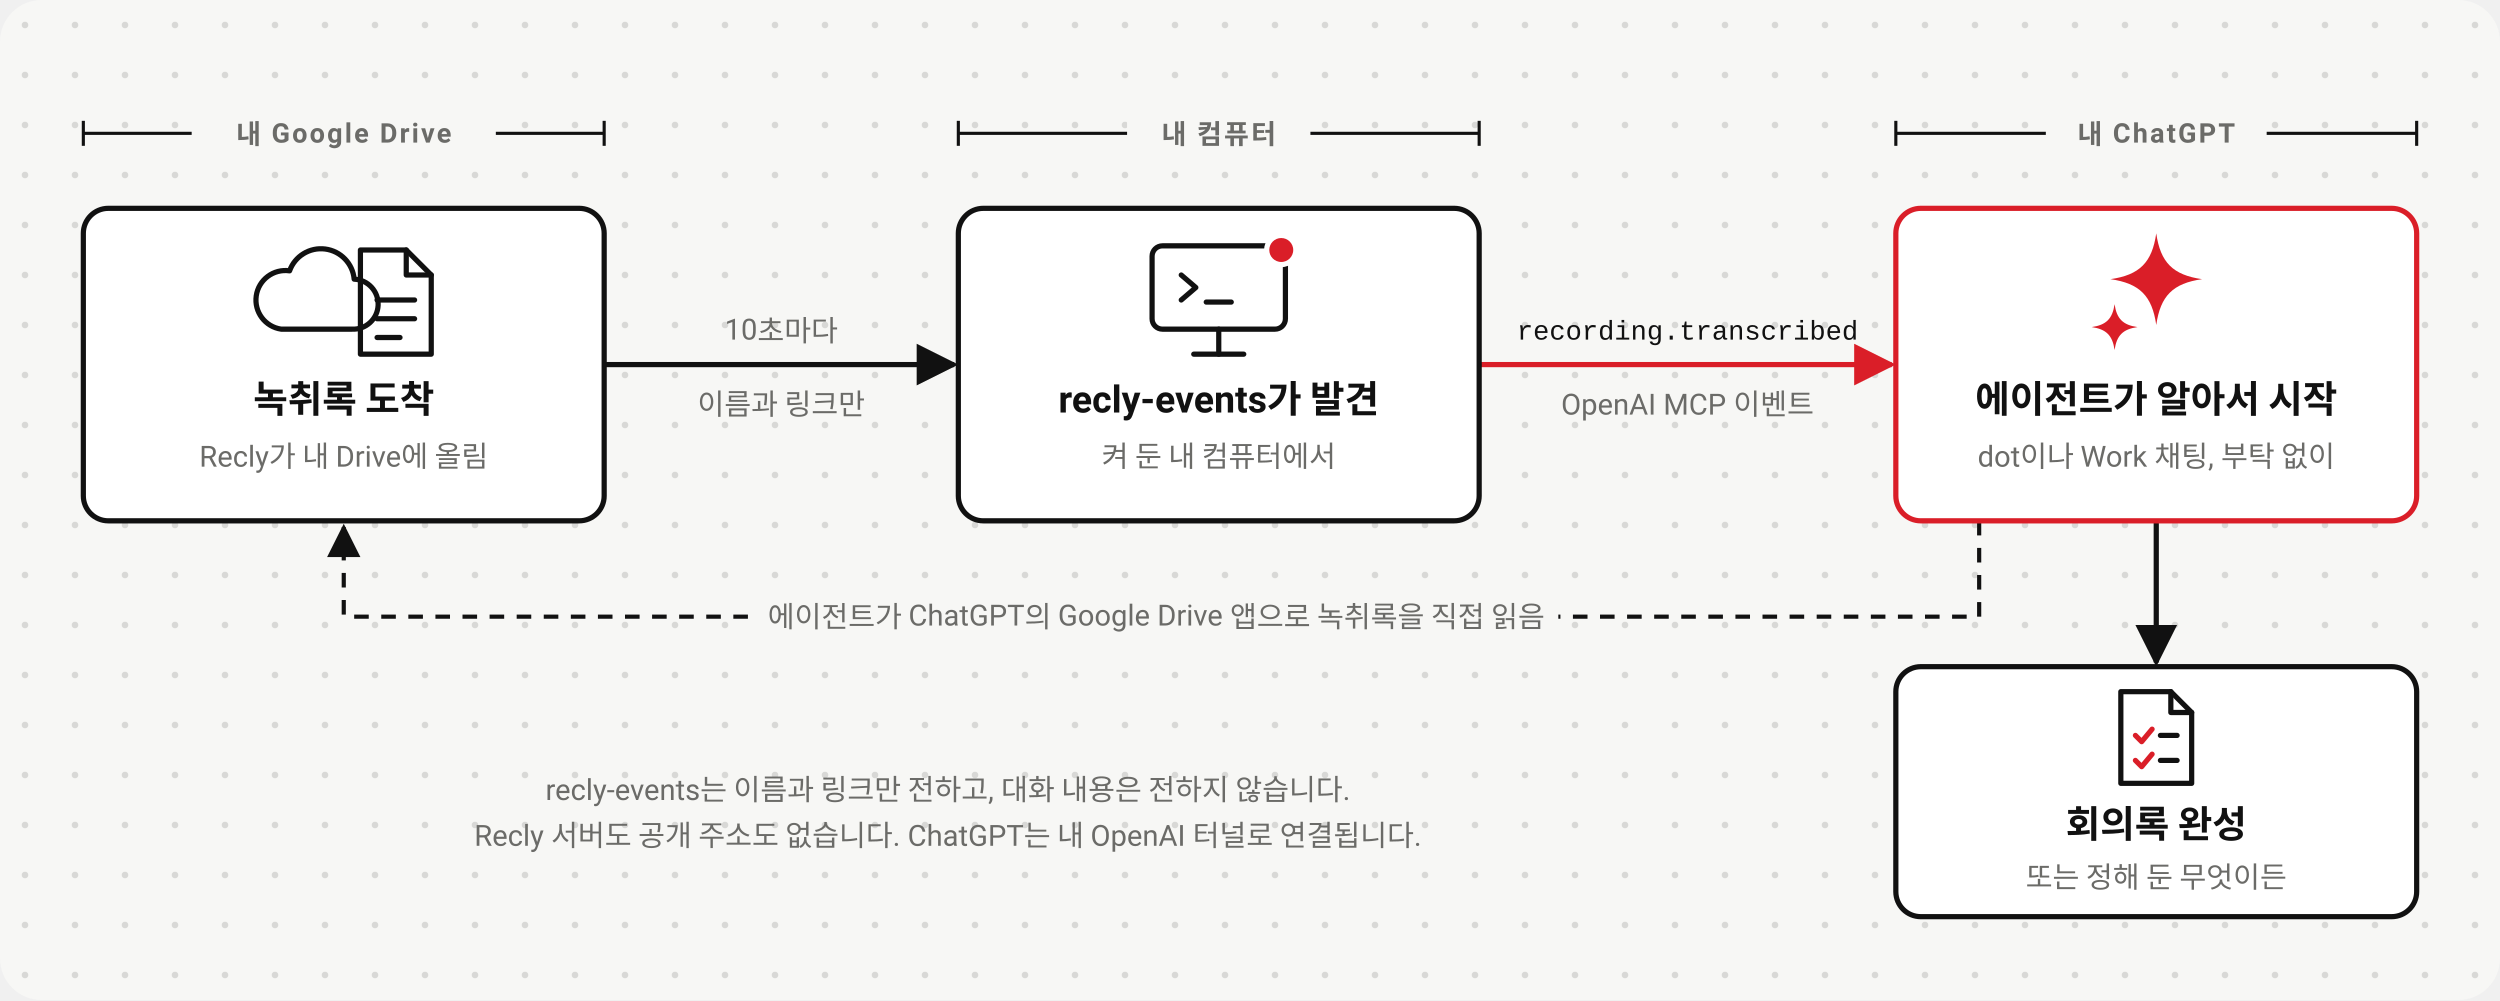
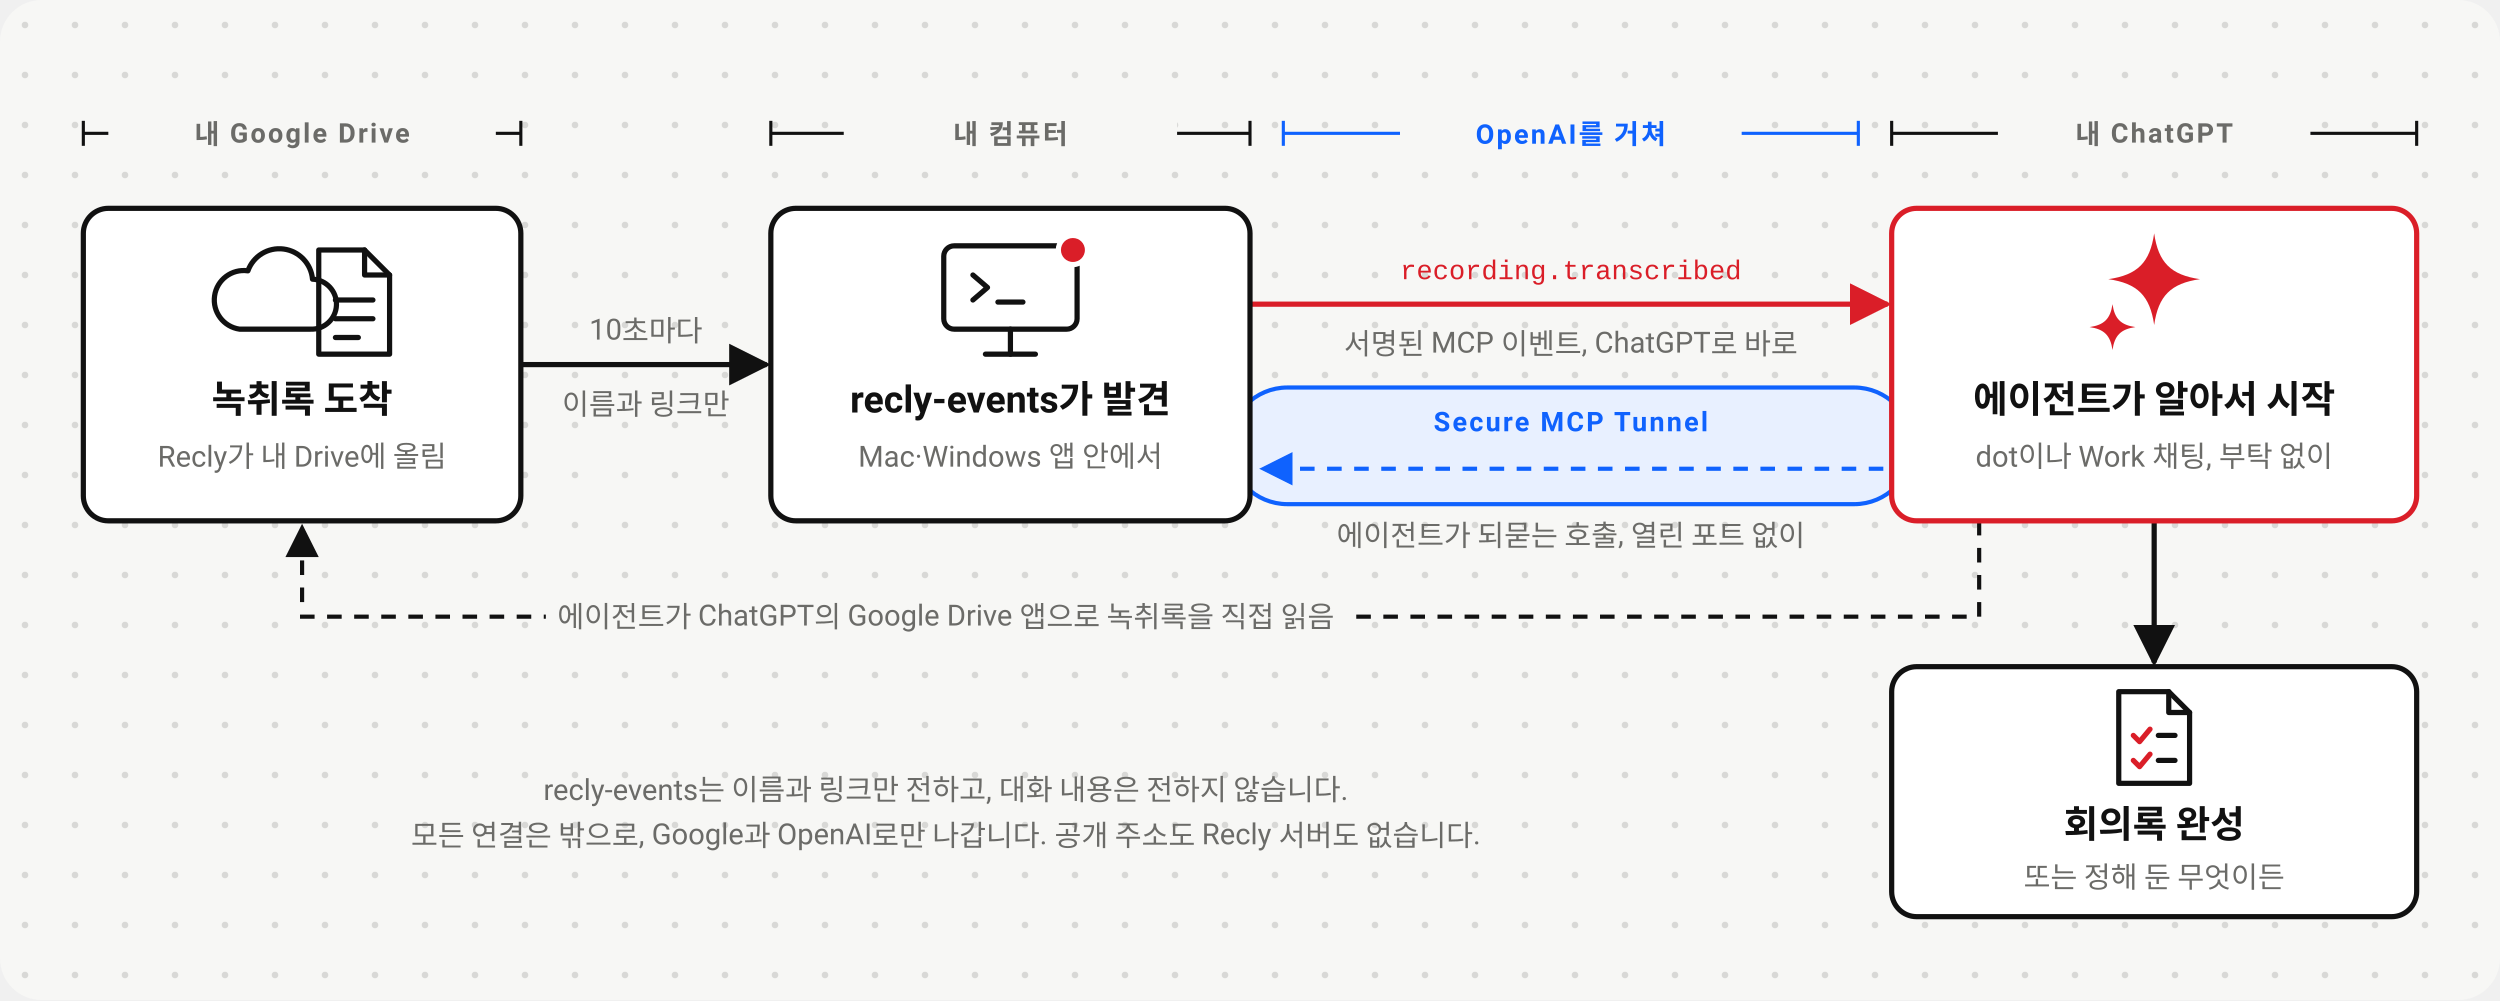
- <svg xmlns="http://www.w3.org/2000/svg" viewBox="0 0 1200 480" width="1200" height="480" role="img" aria-label="녹취록이 내 Google Drive에 올라옵니다. 켜 둔 내 컴퓨터의 recly-events가 이름과 링크만 읽어 10초 안에 찾고, OpenAI MCP Events로 내 ChatGPT 에이전트에게 서명된 recording.transcribed 이벤트를 보냅니다. 에이전트는 알아서 시작해 ChatGPT의 Google Drive 앱으로 녹취록을 읽고 회의록을, 또는 내가 정해 둔 일을 씁니다.">
+ <svg xmlns="http://www.w3.org/2000/svg" viewBox="0 0 1200 480" width="1200" height="480" role="img" aria-label="녹취록이 내 Google Drive에 올라옵니다. Recly Mac·Windows 앱 안의 recly-events가 이름과 링크만 읽어 10초 안에 찾고, 서명된 recording.transcribed MCP 이벤트를 ChatGPT로 바로 보냅니다. 에이전트는 알아서 시작합니다. 에이전트가 recly-events에 되묻는 호출은 내 OpenAI Secure MCP Tunnel로 들어오므로 내 컴퓨터는 포트를 열지 않습니다. 에이전트는 ChatGPT의 Google Drive 앱으로 녹취록을 읽고 회의록을, 또는 내가 정해 둔 일을 씁니다.">
  <defs>
    <pattern id="dots" width="24" height="24" patternUnits="userSpaceOnUse">
      <circle cx="12" cy="12" r="1.6" fill="#888884" opacity="0.28" />
    </pattern>
    <marker id="arrow" viewBox="0 0 10 10" refX="9" refY="5" markerWidth="8" markerHeight="8" orient="auto-start-reverse">
      <path d="M0,0 L10,5 L0,10 z" fill="#111111" />
    </marker>
    <marker id="arrow-rec" viewBox="0 0 10 10" refX="9" refY="5" markerWidth="8" markerHeight="8" orient="auto-start-reverse">
      <path d="M0,0 L10,5 L0,10 z" fill="#DA1E28" />
    </marker>
+     <marker id="arrow-acc" viewBox="0 0 10 10" refX="9" refY="5" markerWidth="8" markerHeight="8" orient="auto-start-reverse">
+       <path d="M0,0 L10,5 L0,10 z" fill="#0F62FE" />
+     </marker>
    <style>
-       .t  { font-family: -apple-system, "SF Pro Text", "Apple SD Gothic Neo", "Segoe UI", "Malgun Gothic", Roboto, "Noto Sans KR", "Helvetica Neue", Arial, sans-serif; fill: #111111; }
+       .t  { font-family: -apple-system, "SF Pro Text", "Segoe UI", Roboto, "Helvetica Neue", Arial, sans-serif; fill: #111111; }
      .m  { font-family: "SF Mono", Menlo, Consolas, "Liberation Mono", monospace; font-size: 13px; fill: #111111; }
      .title { font-size: 18px; font-weight: 700; }
      .sub   { font-size: 14px; fill: #6B6B68; }
      .band  { font-size: 13px; font-weight: 600; letter-spacing: 0.08em; text-transform: uppercase; fill: #6B6B68; }
      .note  { font-size: 14px; fill: #6B6B68; }
      .ink   { fill: none; stroke: #111111; stroke-width: 2.5; stroke-linecap: round; stroke-linejoin: round; }
      .node  { fill: #FFFFFF; stroke: #111111; stroke-width: 2.5; }
      .wire  { fill: none; stroke: #111111; stroke-width: 2.5; marker-end: url(#arrow); }
      .event { fill: none; stroke: #DA1E28; stroke-width: 2.5; marker-end: url(#arrow-rec); }
+       .call  { fill: none; stroke: #0F62FE; stroke-width: 2; stroke-dasharray: 7 6; marker-end: url(#arrow-acc); }
      .read  { fill: none; stroke: #111111; stroke-width: 2; stroke-dasharray: 7 6; marker-end: url(#arrow); }
    </style>
  </defs>
  <rect width="1200" height="480" rx="20" fill="#F7F7F5" />
  <rect width="1200" height="480" rx="20" fill="url(#dots)" />
  <g class="t band">
-     <line x1="40" y1="64" x2="290" y2="64" stroke="#111111" stroke-width="1.5" />
+     <line x1="40" y1="64" x2="250" y2="64" stroke="#111111" stroke-width="1.5" />
    <line x1="40" y1="58" x2="40" y2="70" stroke="#111111" stroke-width="1.5" />
-     <line x1="290" y1="58" x2="290" y2="70" stroke="#111111" stroke-width="1.5" />
-     <rect x="92" y="52" width="146" height="24" fill="#F7F7F5" />
-     <text x="165" y="69" text-anchor="middle">내 Google Drive</text>
-     <line x1="460" y1="64" x2="710" y2="64" stroke="#111111" stroke-width="1.5" />
-     <line x1="460" y1="58" x2="460" y2="70" stroke="#111111" stroke-width="1.5" />
-     <line x1="710" y1="58" x2="710" y2="70" stroke="#111111" stroke-width="1.5" />
-     <rect x="541" y="52" width="88" height="24" fill="#F7F7F5" />
-     <text x="585" y="69" text-anchor="middle">내 컴퓨터</text>
-     <line x1="910" y1="64" x2="1160" y2="64" stroke="#111111" stroke-width="1.5" />
-     <line x1="910" y1="58" x2="910" y2="70" stroke="#111111" stroke-width="1.5" />
+     <line x1="250" y1="58" x2="250" y2="70" stroke="#111111" stroke-width="1.5" />
+     <rect x="52" y="52" width="186" height="24" fill="#F7F7F5" />
+     <text x="145" y="69" text-anchor="middle">내 Google Drive</text>
+     <line x1="370" y1="64" x2="600" y2="64" stroke="#111111" stroke-width="1.5" />
+     <line x1="370" y1="58" x2="370" y2="70" stroke="#111111" stroke-width="1.5" />
+     <line x1="600" y1="58" x2="600" y2="70" stroke="#111111" stroke-width="1.5" />
+     <rect x="405" y="52" width="160" height="24" fill="#F7F7F5" />
+     <text x="485" y="69" text-anchor="middle">내 컴퓨터</text>
+     <line x1="616" y1="64" x2="892" y2="64" stroke="#0F62FE" stroke-width="1.5" />
+     <line x1="616" y1="58" x2="616" y2="70" stroke="#0F62FE" stroke-width="1.5" />
+     <line x1="892" y1="58" x2="892" y2="70" stroke="#0F62FE" stroke-width="1.5" />
+     <rect x="672" y="52" width="164" height="24" fill="#F7F7F5" />
+     <text x="754" y="69" text-anchor="middle" style="fill:#0F62FE">OpenAI를 거쳐</text>
+     <line x1="908" y1="64" x2="1160" y2="64" stroke="#111111" stroke-width="1.5" />
+     <line x1="908" y1="58" x2="908" y2="70" stroke="#111111" stroke-width="1.5" />
    <line x1="1160" y1="58" x2="1160" y2="70" stroke="#111111" stroke-width="1.5" />
-     <rect x="982" y="52" width="106" height="24" fill="#F7F7F5" />
-     <text x="1035" y="69" text-anchor="middle">내 ChatGPT</text>
+     <rect x="959" y="52" width="150" height="24" fill="#F7F7F5" />
+     <text x="1034" y="69" text-anchor="middle">내 ChatGPT</text>
  </g>
-   <line class="wire" x1="290" y1="175" x2="458" y2="175" />
-   <line class="event" x1="710" y1="175" x2="908" y2="175" />
-   <line class="wire" x1="1035" y1="250" x2="1035" y2="318" />
-   <path class="read" d="M950,250 V296 H165 V253" />
+   <rect x="590" y="186" width="328" height="56" rx="28" fill="#E8F0FF" stroke="#0F62FE" stroke-width="2" />
+   <text class="t band" x="754" y="207" text-anchor="middle" style="fill:#0F62FE">Secure MCP Tunnel</text>
+   <line class="call" x1="904" y1="225" x2="606" y2="225" />
+   <line class="wire" x1="250" y1="175" x2="368" y2="175" />
+   <line class="event" x1="600" y1="146" x2="906" y2="146" />
+   <line class="wire" x1="1034" y1="250" x2="1034" y2="318" />
+   <path class="read" d="M950,250 V296 H145 V253" />
  <g class="t sub" text-anchor="middle">
-     <text x="375" y="163">10초마다</text>
-     <text x="375" y="199">이름과 링크만</text>
-     <text x="810" y="199">OpenAI MCP 이벤트</text>
+     <text x="310" y="163">10초마다</text>
+     <text x="310" y="199">이름과 링크만</text>
+     <text x="754" y="170">서명된 MCP 이벤트, ChatGPT로 바로</text>
+     <text x="754" y="262">에이전트가 되묻는 호출, 열린 포트 없이</text>
  </g>
-   <text class="m" x="810" y="163" text-anchor="middle">recording.transcribed</text>
-   <rect x="362" y="285" width="386" height="22" fill="#F7F7F5" />
-   <text class="t sub" x="555" y="301" text-anchor="middle">에이전트가 ChatGPT의 Google Drive 앱으로 녹취록을 직접 읽음</text>
+   <text class="m" x="754" y="134" text-anchor="middle" style="fill:#DA1E28">recording.transcribed</text>
+   <rect x="262" y="285" width="384" height="22" fill="#F7F7F5" />
+   <text class="t sub" x="454" y="301" text-anchor="middle">에이전트가 ChatGPT의 Google Drive 앱으로 녹취록을 직접 읽음</text>
  <g transform="translate(40,100)">
-     <rect width="250" height="150" rx="12" class="node" />
-     <g transform="translate(81,14)">
+     <rect width="210" height="150" rx="12" class="node" />
+     <g transform="translate(61,14)">
      <path d="M14,44 h34 a12,12 0 0 0 1,-24 a16,16 0 0 0 -31,-4 a11,11 0 0 0 -4,28 z" class="ink" />
      <g transform="translate(52,6)">
        <path d="M0,0 h22 l12,12 v38 h-34 z" fill="#FFFFFF" class="ink" />
        <path d="M22,0 v12 h12" class="ink" />
        <line x1="8" y1="24" x2="26" y2="24" class="ink" />
        <line x1="8" y1="33" x2="26" y2="33" class="ink" />
        <line x1="8" y1="42" x2="19" y2="42" class="ink" />
      </g>
    </g>
-     <text class="t title" x="125" y="98" text-anchor="middle">녹취록 도착</text>
-     <text class="t sub" x="125" y="124" text-anchor="middle">Recly가 내 Drive에 올림</text>
+     <text class="t title" x="105" y="98" text-anchor="middle">녹취록 도착</text>
+     <text class="t sub" x="105" y="124" text-anchor="middle">Recly가 내 Drive에 올림</text>
  </g>
-   <g transform="translate(460,100)">
-     <rect width="250" height="150" rx="12" class="node" />
-     <g transform="translate(93,18)">
+   <g transform="translate(370,100)">
+     <rect width="230" height="150" rx="12" class="node" />
+     <g transform="translate(83,18)">
      <rect x="0" y="0" width="64" height="40" rx="5" class="ink" />
      <line x1="20" y1="52" x2="44" y2="52" class="ink" />
      <line x1="32" y1="40" x2="32" y2="52" class="ink" />
      <path d="M14,14 l7,6 l-7,6" class="ink" />
      <line x1="26" y1="27" x2="38" y2="27" class="ink" />
      <circle cx="62" cy="2" r="7" fill="#DA1E28" stroke="#FFFFFF" stroke-width="2.5" />
    </g>
-     <text class="t title" x="125" y="98" text-anchor="middle">recly-events가 발견</text>
-     <text class="t sub" x="125" y="124" text-anchor="middle">켜 둔 내 컴퓨터에서</text>
+     <text class="t title" x="115" y="98" text-anchor="middle">recly-events가 발견</text>
+     <text class="t sub" x="115" y="124" text-anchor="middle">Mac·Windows 앱 안에서</text>
  </g>
-   <g transform="translate(910,100)">
-     <rect width="250" height="150" rx="12" fill="#FFFFFF" stroke="#DA1E28" stroke-width="2.5" />
-     <g transform="translate(97,12)">
+   <g transform="translate(908,100)">
+     <rect width="252" height="150" rx="12" fill="#FFFFFF" stroke="#DA1E28" stroke-width="2.5" />
+     <g transform="translate(98,12)">
      <path d="M28,0 c2,14 8,20 22,22 c-14,2 -20,8 -22,22 c-2,-14 -8,-20 -22,-22 c14,-2 20,-8 22,-22 z" fill="#DA1E28" />
      <path d="M8,34 c1,7 4,10 11,11 c-7,1 -10,4 -11,11 c-1,-7 -4,-10 -11,-11 c7,-1 10,-4 11,-11 z" fill="#DA1E28" />
    </g>
-     <text class="t title" x="125" y="98" text-anchor="middle">에이전트가 알아서 시작</text>
-     <text class="t sub" x="125" y="124" text-anchor="middle">dot이나 Work 채팅, 부탁 없이</text>
+     <text class="t title" x="126" y="98" text-anchor="middle">에이전트가 알아서 시작</text>
+     <text class="t sub" x="126" y="124" text-anchor="middle">dot이나 Work 채팅, 부탁 없이</text>
  </g>
-   <g transform="translate(910,320)">
-     <rect width="250" height="120" rx="12" class="node" />
-     <g transform="translate(108,12)">
+   <g transform="translate(908,320)">
+     <rect width="252" height="120" rx="12" class="node" />
+     <g transform="translate(109,12)">
      <path d="M0,0 h24 l10,10 v34 h-34 z" class="ink" />
      <path d="M24,0 v10 h10" class="ink" />
      <path d="M7,21 l3,3 l5,-6" fill="none" stroke="#DA1E28" stroke-width="2.5" stroke-linecap="round" stroke-linejoin="round" />
      <line x1="19" y1="21" x2="27" y2="21" class="ink" />
      <path d="M7,33 l3,3 l5,-6" fill="none" stroke="#DA1E28" stroke-width="2.5" stroke-linecap="round" stroke-linejoin="round" />
      <line x1="19" y1="33" x2="27" y2="33" class="ink" />
    </g>
-     <text class="t title" x="125" y="82" text-anchor="middle">회의록 완성</text>
-     <text class="t sub" x="125" y="106" text-anchor="middle">또는 정해 둔 무엇이든</text>
+     <text class="t title" x="126" y="82" text-anchor="middle">회의록 완성</text>
+     <text class="t sub" x="126" y="106" text-anchor="middle">또는 정해 둔 무엇이든</text>
  </g>
  <g class="t note" text-anchor="middle">
-     <text x="455" y="384">recly-events는 이름과 링크만 전하고, 대화 내용은 전하지 않습니다.</text>
-     <text x="455" y="406">Recly 서버도 공개 주소도 없습니다. ChatGPT는 내 OpenAI 터널로 연결됩니다.</text>
+     <text x="454" y="384">recly-events는 이름과 링크만 전하고, 대화 내용은 전하지 않습니다.</text>
+     <text x="454" y="406">모든 연결은 밖으로, Google과 OpenAI로만 나갑니다. 공개 주소도 Recly 서버도 없습니다.</text>
  </g>
</svg>
